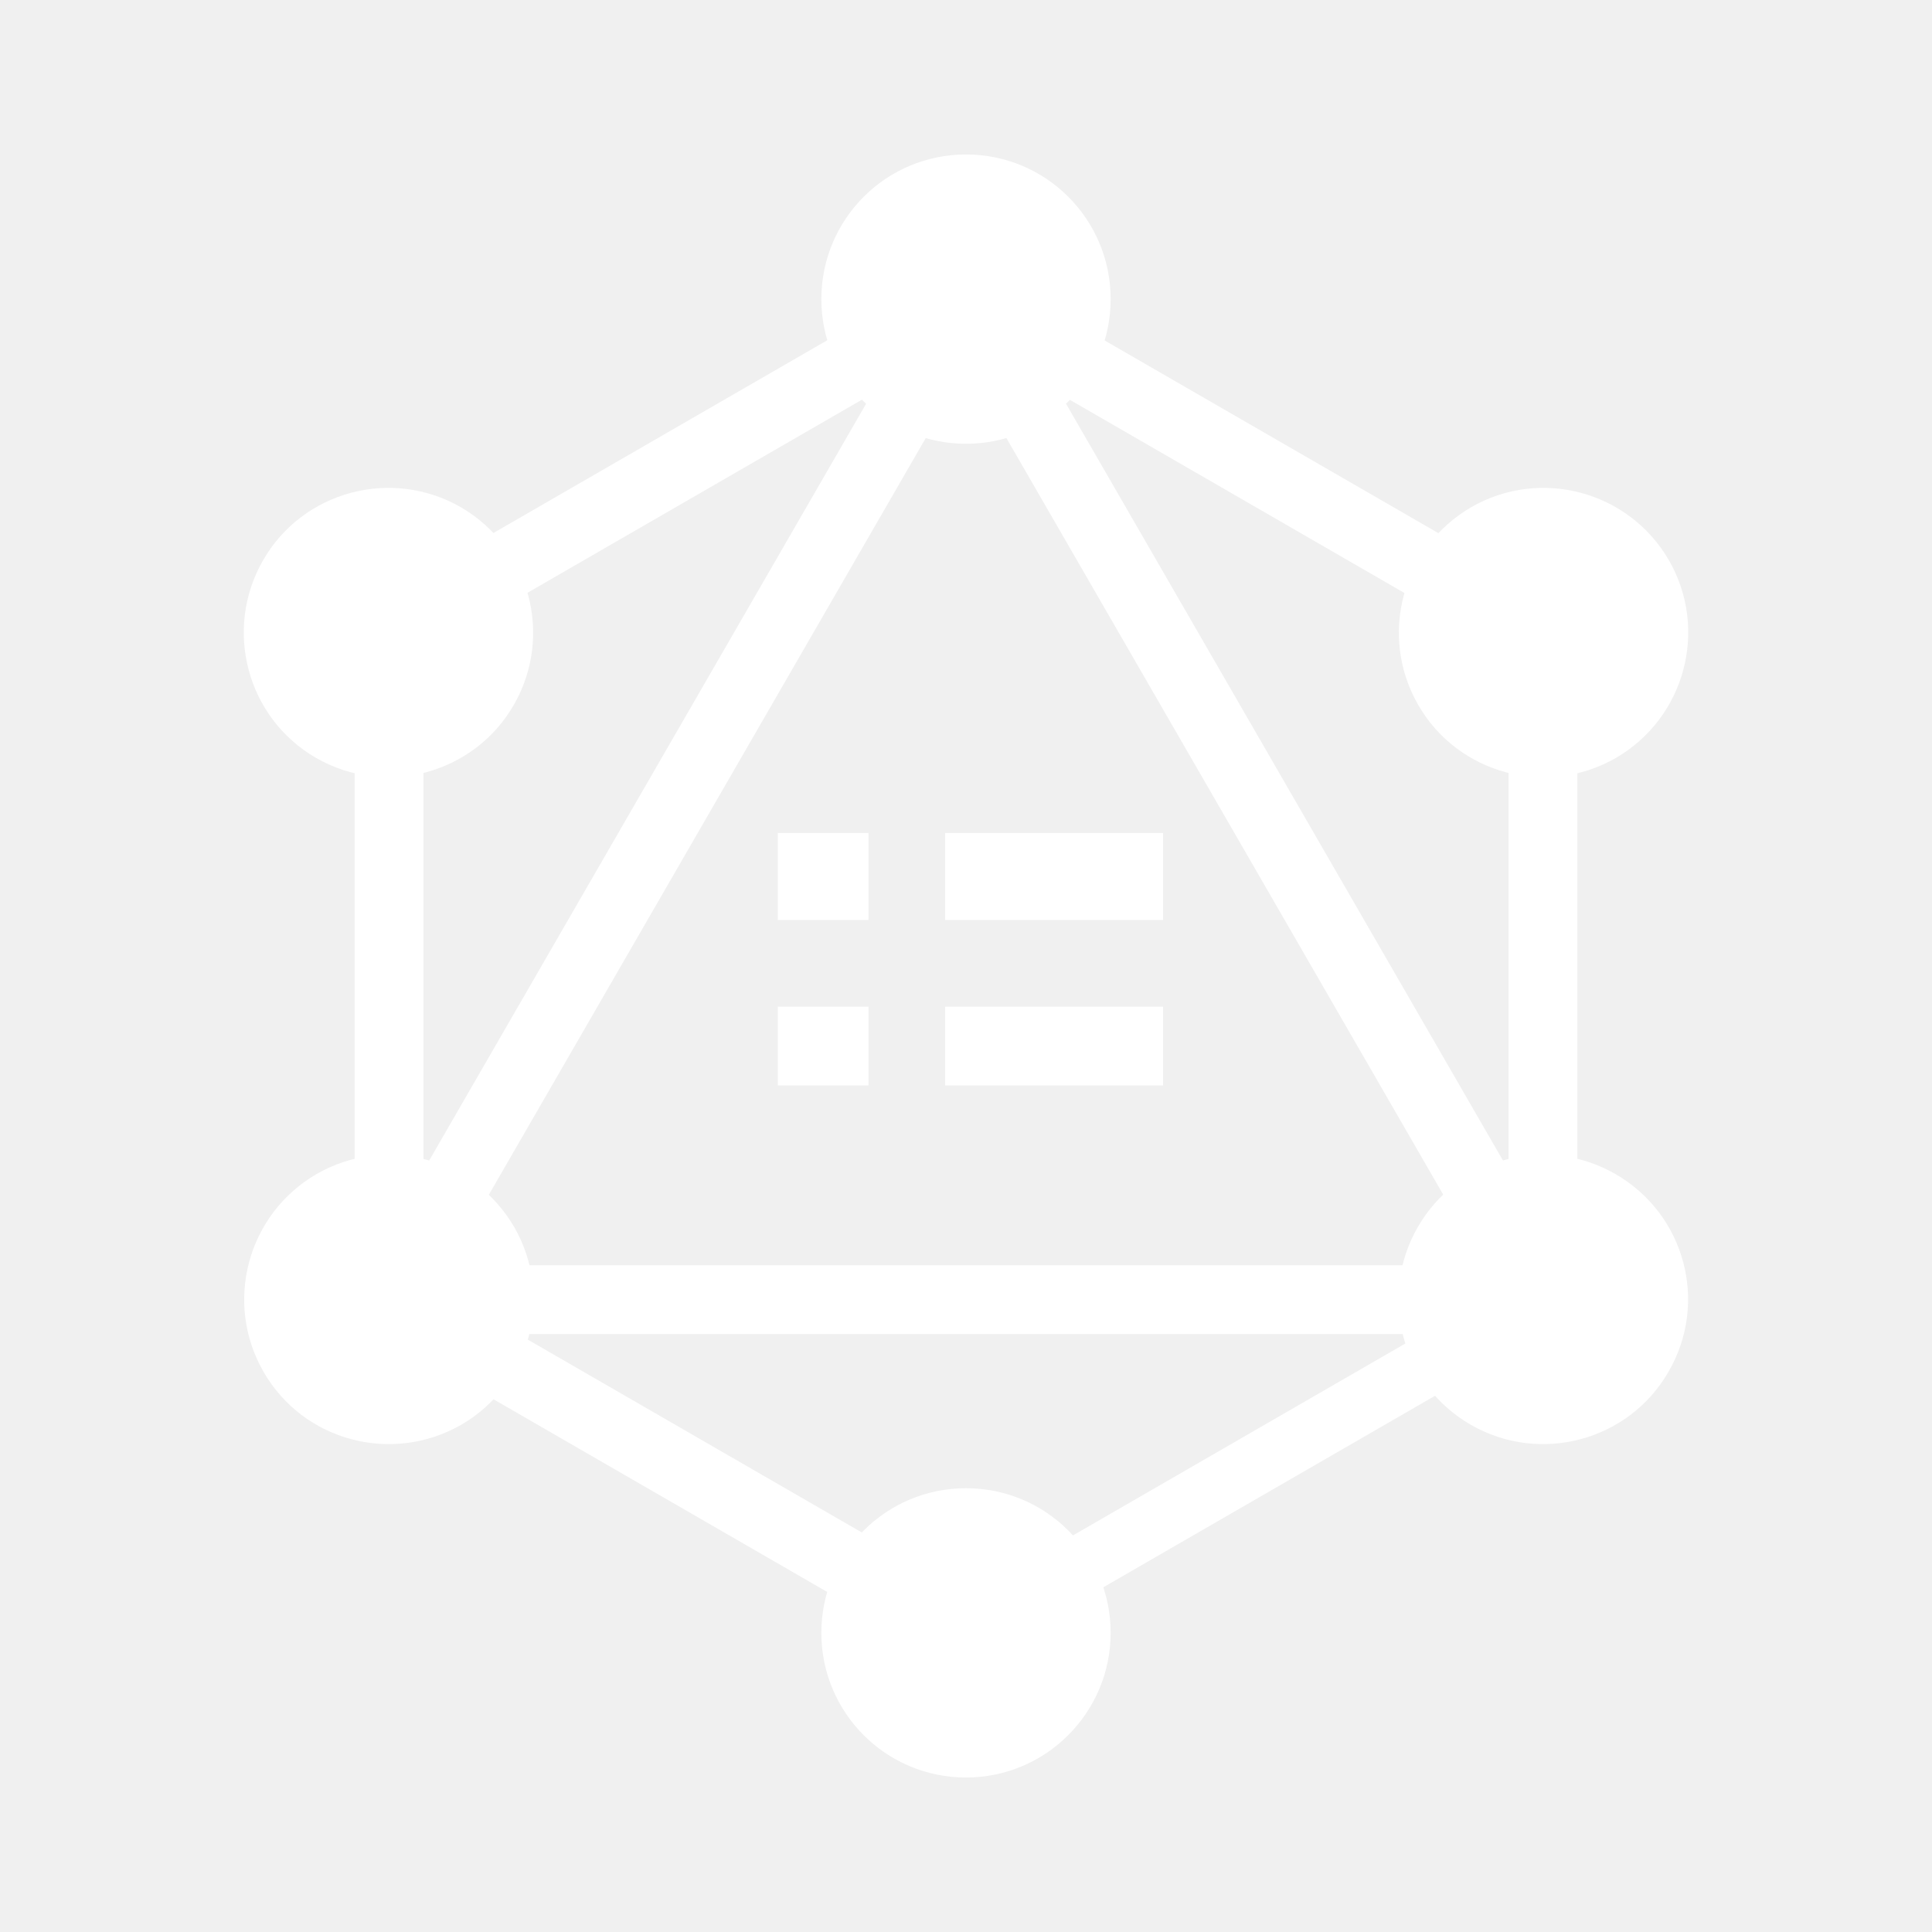
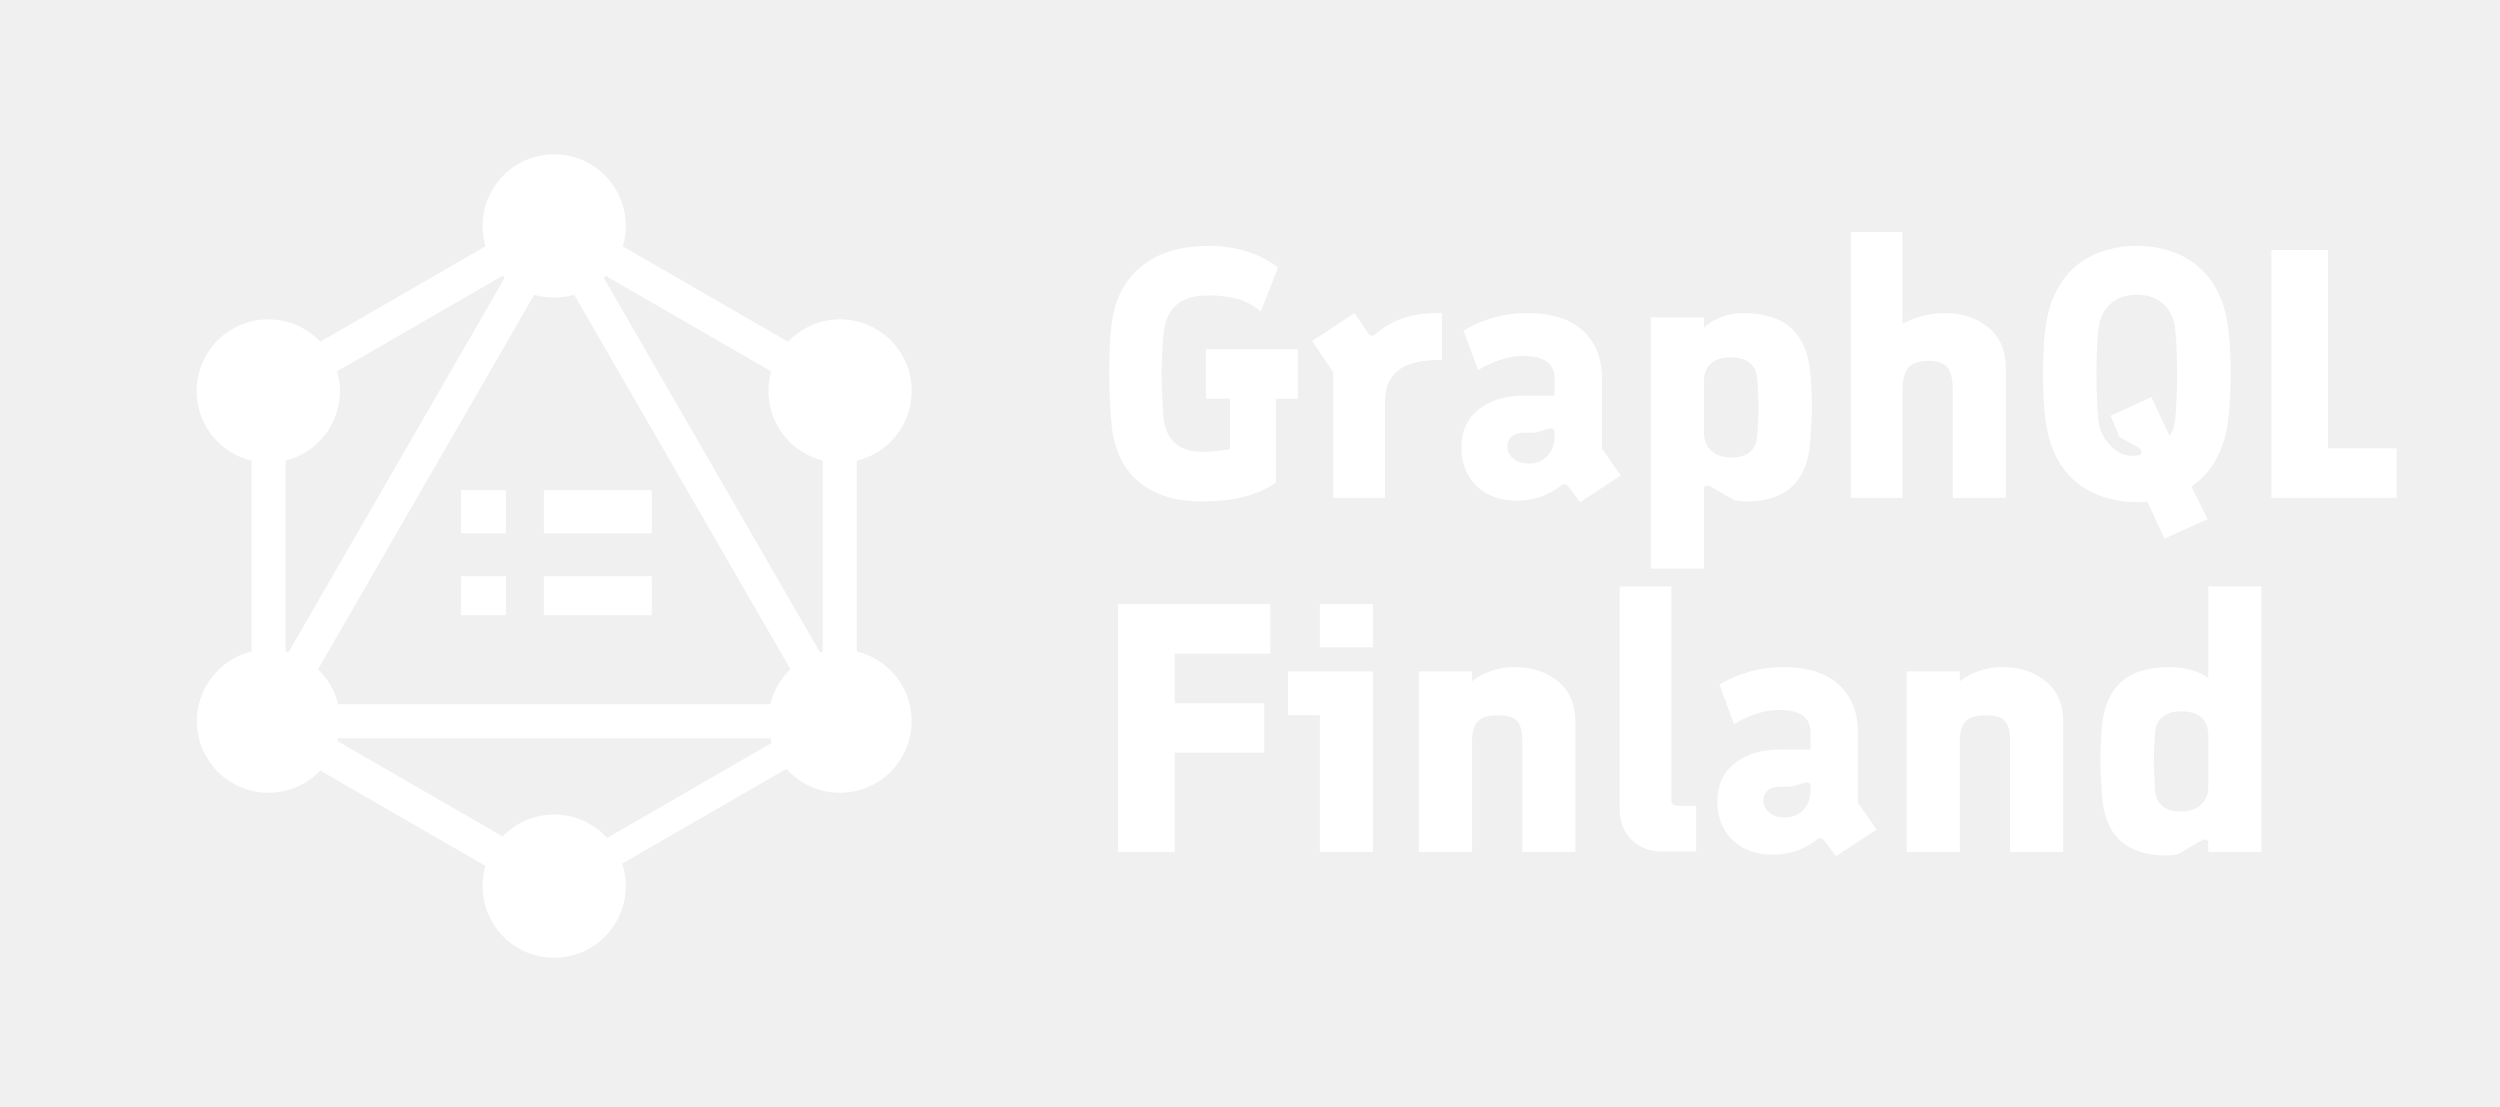
- <svg xmlns="http://www.w3.org/2000/svg" width="100%" height="100%" viewBox="0 0 200 200" version="1.1" xml:space="preserve" style="fill-rule:evenodd;clip-rule:evenodd;stroke-linejoin:round;stroke-miterlimit:1.414;">
-   <g transform="matrix(1,0,0,1,291.662,323.22)">
-     <g>
-       <g>
-         <g id="b" transform="matrix(1.3754,0,0,1.3754,-211.147,-236.992)">
-           <path d="M0,0L6.826,0L6.826,6.552L0,6.552L0,0ZM0,13.073L0,19L6.826,19L6.826,13.073L0,13.073ZM12.595,13.073L12.595,19L29,19L29,13.073L12.595,13.073ZM29,6.552L29,0L12.595,0L12.595,6.552L29,6.552Z" style="fill:white;" />
-         </g>
-         <g transform="matrix(-0.371555,-0.214524,0.214524,-0.371555,-207.399,-153.151)">
-           <rect x="122" y="-0.4" width="16.6" height="320.3" style="fill:white;" />
-         </g>
-         <g transform="matrix(0.429047,0,0,0.429047,-277.471,-309.03)">
-           <rect x="39.8" y="272.2" width="320.3" height="16.6" style="fill:white;" />
-         </g>
-         <g transform="matrix(-0.371555,-0.214524,0.214524,-0.371555,-241.831,-24.4253)">
-           <rect x="37.9" y="312.2" width="185" height="16.6" style="fill:white;" />
-         </g>
-         <g transform="matrix(-0.371555,-0.214524,0.214524,-0.371555,-78.6761,-187.58)">
-           <rect x="177.1" y="71.1" width="185" height="16.6" style="fill:white;" />
-         </g>
-         <g transform="matrix(-0.214524,-0.371555,0.371555,-0.214524,-223.072,-209.439)">
-           <rect x="122.1" y="-13" width="16.6" height="185" style="fill:white;" />
-         </g>
-         <g transform="matrix(-0.214524,-0.371555,0.371555,-0.214524,-163.309,-105.929)">
-           <rect x="109.6" y="151.6" width="320.3" height="16.6" style="fill:white;" />
-         </g>
-         <g transform="matrix(0.429047,0,0,0.429047,-277.471,-309.03)">
-           <rect x="52.5" y="107.5" width="16.6" height="185" style="fill:white;" />
-         </g>
-         <g transform="matrix(0.429047,0,0,0.429047,-277.471,-309.03)">
-           <rect x="330.9" y="107.5" width="16.6" height="185" style="fill:white;" />
-         </g>
-         <g transform="matrix(-0.214524,-0.371555,0.371555,-0.214524,-223.07,-2.56685)">
-           <rect x="262.4" y="240.1" width="14.5" height="160.9" style="fill:white;" />
-         </g>
-         <g transform="matrix(0.429047,0,0,0.429047,-277.471,-309.03)">
-           <path d="M369.5,297.9C359.9,314.6 338.5,320.3 321.8,310.7C305.1,301.1 299.4,279.7 309,263C318.6,246.3 340,240.6 356.7,250.2C373.5,259.9 379.2,281.2 369.5,297.9" style="fill:white;fill-rule:nonzero;" />
-         </g>
-         <g transform="matrix(0.429047,0,0,0.429047,-277.471,-309.03)">
-           <path d="M90.9,137C81.3,153.7 59.9,159.4 43.2,149.8C26.5,140.2 20.8,118.8 30.4,102.1C40,85.4 61.4,79.7 78.1,89.3C94.8,99 100.5,120.3 90.9,137" style="fill:white;fill-rule:nonzero;" />
-         </g>
-         <g transform="matrix(0.429047,0,0,0.429047,-277.471,-309.03)">
-           <path d="M30.5,297.9C20.9,281.2 26.6,259.9 43.3,250.2C60,240.6 81.3,246.3 91,263C100.6,279.7 94.9,301 78.2,310.7C61.4,320.3 40.1,314.6 30.5,297.9" style="fill:white;fill-rule:nonzero;" />
-         </g>
-         <g transform="matrix(0.429047,0,0,0.429047,-277.471,-309.03)">
-           <path d="M309.1,137C299.5,120.3 305.2,99 321.9,89.3C338.6,79.7 359.9,85.4 369.6,102.1C379.2,118.8 373.5,140.1 356.8,149.8C340.1,159.4 318.7,153.7 309.1,137" style="fill:white;fill-rule:nonzero;" />
-         </g>
-         <g transform="matrix(0.429047,0,0,0.429047,-277.471,-309.03)">
-           <path d="M200,395.8C180.7,395.8 165.1,380.2 165.1,360.9C165.1,341.6 180.7,326 200,326C219.3,326 234.9,341.6 234.9,360.9C234.9,380.1 219.3,395.8 200,395.8" style="fill:white;fill-rule:nonzero;" />
-         </g>
-         <g transform="matrix(0.429047,0,0,0.429047,-277.471,-309.03)">
-           <path d="M200,74C180.7,74 165.1,58.4 165.1,39.1C165.1,19.8 180.7,4.2 200,4.2C219.3,4.2 234.9,19.8 234.9,39.1C234.9,58.4 219.3,74 200,74" style="fill:white;fill-rule:nonzero;" />
-         </g>
-       </g>
+ <svg xmlns="http://www.w3.org/2000/svg" width="100%" height="100%" viewBox="0 0 452 200" version="1.1" xml:space="preserve" style="fill-rule:evenodd;clip-rule:evenodd;stroke-linejoin:round;stroke-miterlimit:1.414;">
+   <g transform="matrix(1,0,0,1,291,323.438)">
+     <g id="b" transform="matrix(1.18916,0,0,1.18916,-207.648,-234.809)">
+       <path d="M0,0L6.826,0L6.826,6.552L0,6.552L0,0ZM0,13.073L0,19L6.826,19L6.826,13.073L0,13.073ZM12.595,13.073L12.595,19L29,19L29,13.073L12.595,13.073ZM29,6.552L29,0L12.595,0L12.595,6.552L29,6.552Z" style="fill:white;" />
+     </g>
+     <g transform="matrix(1,0,0,1,-397.323,-290.892)">
+       <path d="M323.701,58.111C318.751,58.111 314.869,56.884 312.053,54.431C309.237,51.977 307.637,48.425 307.253,43.775C306.997,40.447 306.869,37.545 306.869,35.071C306.869,31.743 306.997,28.841 307.253,26.367C307.807,21.673 309.621,18.089 312.693,15.615C315.765,13.14 319.818,11.903 324.853,11.903C329.717,11.903 333.898,13.204 337.397,15.807L334.261,23.807C333.023,22.697 331.637,21.929 330.101,21.503C328.565,21.076 326.815,20.863 324.853,20.863C322.207,20.863 320.234,21.46 318.933,22.655C317.631,23.849 316.874,25.62 316.661,27.967C316.447,30.527 316.341,32.895 316.341,35.071C316.341,36.905 316.447,39.465 316.661,42.751C316.831,44.799 317.493,46.367 318.645,47.455C319.797,48.543 321.397,49.108 323.445,49.151C325.45,49.151 327.199,48.98 328.693,48.639L328.693,39.551L324.341,39.551L324.341,30.591L340.981,30.591L340.981,39.551L337.013,39.551L337.013,54.655C333.898,56.959 329.461,58.111 323.701,58.111Z" style="fill:white;fill-rule:nonzero;" />
+       <path d="M347.381,34.751L343.541,29.119L351.221,24.063L353.653,27.647C353.909,27.988 354.143,28.159 354.357,28.159C354.613,28.159 354.89,28.009 355.189,27.711C358.047,25.279 361.631,24.063 365.941,24.063L367.029,24.063L367.029,32.511C363.359,32.511 360.725,33.14 359.125,34.399C357.525,35.657 356.725,37.567 356.725,40.127L356.725,57.471L347.381,57.471L347.381,34.751Z" style="fill:white;fill-rule:nonzero;" />
+       <path d="M389.941,55.487C389.685,55.145 389.407,54.975 389.109,54.975C388.981,54.975 388.767,55.081 388.469,55.295C386.165,57.087 383.541,57.983 380.597,57.983C377.525,57.983 375.082,57.087 373.269,55.295C371.455,53.503 370.549,51.199 370.549,48.383C370.549,45.396 371.605,43.081 373.717,41.439C375.829,39.796 378.527,38.975 381.813,38.975L387.381,38.975L387.381,35.839C387.381,33.151 385.482,31.807 381.685,31.807C379.167,31.807 376.458,32.66 373.557,34.367L370.933,27.199C374.559,25.108 378.378,24.063 382.389,24.063C386.869,24.063 390.25,25.129 392.533,27.263C394.815,29.396 395.957,32.233 395.957,35.775L395.957,48.575L399.349,53.439L391.989,58.239L389.941,55.487ZM382.645,51.263C384.095,51.263 385.247,50.804 386.101,49.887C386.954,48.969 387.381,47.785 387.381,46.335L387.381,45.503C387.381,45.247 387.274,45.076 387.061,44.991C386.847,44.905 386.57,44.905 386.229,44.991L383.925,45.695L381.941,45.695C380.917,45.695 380.149,45.919 379.637,46.367C379.125,46.815 378.869,47.444 378.869,48.255C378.869,49.108 379.231,49.823 379.957,50.399C380.682,50.975 381.578,51.263 382.645,51.263Z" style="fill:white;fill-rule:nonzero;" />
+       <path d="M404.789,24.831L414.389,24.831L414.389,26.687C415.199,25.919 416.234,25.289 417.493,24.799C418.751,24.308 420.042,24.063 421.365,24.063C425.205,24.063 428.117,24.948 430.101,26.719C432.085,28.489 433.247,31.103 433.589,34.559C433.802,36.649 433.909,38.804 433.909,41.023C433.909,42.516 433.802,44.713 433.589,47.615C432.991,54.612 429.13,58.111 422.005,58.111C421.194,58.111 420.469,58.025 419.829,57.855L415.733,55.487C415.434,55.316 415.178,55.231 414.965,55.231C414.581,55.231 414.389,55.487 414.389,55.999L414.389,70.271L404.789,70.271L404.789,24.831ZM419.317,50.175C420.81,50.175 421.941,49.844 422.709,49.183C423.477,48.521 423.903,47.657 423.989,46.591C424.159,45.012 424.245,43.177 424.245,41.087C424.245,39.039 424.159,37.225 423.989,35.647C423.903,34.58 423.455,33.716 422.645,33.055C421.834,32.393 420.725,32.063 419.317,32.063C417.653,32.063 416.415,32.447 415.605,33.215C414.794,33.983 414.389,35.071 414.389,36.479L414.389,45.695C414.389,47.017 414.826,48.095 415.701,48.927C416.575,49.759 417.781,50.175 419.317,50.175Z" style="fill:white;fill-rule:nonzero;" />
+       <path d="M440.949,9.407L450.293,9.407L450.293,25.983C452.725,24.703 455.306,24.063 458.037,24.063C461.109,24.063 463.701,24.927 465.813,26.655C467.925,28.383 468.981,30.847 468.981,34.047L468.981,57.471L459.381,57.471L459.381,37.951C459.381,36.073 459.071,34.729 458.453,33.919C457.834,33.108 456.671,32.703 454.965,32.703C453.258,32.703 452.053,33.119 451.349,33.951C450.645,34.783 450.293,36.116 450.293,37.951L450.293,57.471L440.949,57.471L440.949,9.407Z" style="fill:white;fill-rule:nonzero;" />
+       <path d="M494.581,58.175C494.154,58.217 493.514,58.239 492.661,58.239C490.357,58.239 488.17,57.865 486.101,57.119C484.031,56.372 482.25,55.252 480.757,53.759C479.05,52.052 477.781,49.876 476.949,47.231C476.117,44.585 475.701,40.532 475.701,35.071C475.701,29.609 476.117,25.556 476.949,22.911C477.781,20.265 479.05,18.089 480.757,16.383C482.25,14.889 484.031,13.769 486.101,13.023C488.17,12.276 490.357,11.903 492.661,11.903C494.965,11.903 497.151,12.276 499.221,13.023C501.29,13.769 503.071,14.889 504.565,16.383C506.271,18.089 507.541,20.265 508.373,22.911C509.205,25.556 509.621,29.609 509.621,35.071C509.621,40.532 509.205,44.585 508.373,47.231C507.541,49.876 506.271,52.052 504.565,53.759C503.925,54.399 503.242,54.953 502.517,55.423L505.461,61.311L497.653,64.831L494.581,58.175ZM491.829,49.855C492.298,49.855 492.639,49.833 492.853,49.791C493.279,49.748 493.493,49.535 493.493,49.151C493.493,48.852 493.322,48.596 492.981,48.383L489.525,46.463L487.925,42.623L495.285,39.231L498.549,46.207C499.103,45.567 499.466,44.479 499.637,42.943C499.85,40.255 499.957,37.631 499.957,35.071C499.957,32.511 499.85,29.887 499.637,27.199C499.466,25.193 498.751,23.615 497.493,22.463C496.234,21.311 494.623,20.735 492.661,20.735C490.698,20.735 489.087,21.311 487.829,22.463C486.57,23.615 485.855,25.193 485.685,27.199C485.471,29.887 485.365,32.511 485.365,35.071C485.365,37.929 485.471,40.639 485.685,43.199C485.813,44.948 486.485,46.495 487.701,47.839C488.917,49.183 490.293,49.855 491.829,49.855Z" style="fill:white;fill-rule:nonzero;" />
+       <path d="M516.981,12.671L527.221,12.671L527.221,48.511L539.637,48.511L539.637,57.471L516.981,57.471L516.981,12.671Z" style="fill:white;fill-rule:nonzero;" />
+       <path d="M308.469,76.671L335.989,76.671L335.989,85.631L318.709,85.631L318.709,94.591L334.901,94.591L334.901,103.551L318.709,103.551L318.709,121.471L308.469,121.471L308.469,76.671Z" style="fill:white;fill-rule:nonzero;" />
+       <path d="M344.949,76.671L354.549,76.671L354.549,84.479L344.949,84.479L344.949,76.671ZM344.949,96.767L339.189,96.767L339.189,88.831L354.549,88.831L354.549,121.471L344.949,121.471L344.949,96.767Z" style="fill:white;fill-rule:nonzero;" />
+       <path d="M362.869,88.831L372.469,88.831L372.469,90.623C374.687,88.916 377.269,88.063 380.213,88.063C383.285,88.063 385.877,88.916 387.989,90.623C390.101,92.329 391.157,94.804 391.157,98.047L391.157,121.471L381.557,121.471L381.557,101.375C381.557,99.711 381.247,98.527 380.629,97.823C380.01,97.119 378.847,96.767 377.141,96.767C375.434,96.767 374.229,97.129 373.525,97.855C372.821,98.58 372.469,99.753 372.469,101.375L372.469,121.471L362.869,121.471L362.869,88.831Z" style="fill:white;fill-rule:nonzero;" />
+       <path d="M406.837,121.407C404.575,121.407 402.73,120.692 401.301,119.263C399.871,117.833 399.157,116.009 399.157,113.791L399.157,73.471L408.501,73.471L408.501,112.127C408.501,112.425 408.597,112.671 408.789,112.863C408.981,113.055 409.226,113.151 409.525,113.151L412.981,113.151L412.981,121.407L406.837,121.407Z" style="fill:white;fill-rule:nonzero;" />
+       <path d="M436.213,119.487C435.957,119.145 435.679,118.975 435.381,118.975C435.253,118.975 435.039,119.081 434.741,119.295C432.437,121.087 429.813,121.983 426.869,121.983C423.797,121.983 421.354,121.087 419.541,119.295C417.727,117.503 416.821,115.199 416.821,112.383C416.821,109.396 417.877,107.081 419.989,105.439C422.101,103.796 424.799,102.975 428.085,102.975L433.653,102.975L433.653,99.839C433.653,97.151 431.754,95.807 427.957,95.807C425.439,95.807 422.73,96.66 419.829,98.367L417.205,91.199C420.831,89.108 424.65,88.063 428.661,88.063C433.141,88.063 436.522,89.129 438.805,91.263C441.087,93.396 442.229,96.233 442.229,99.775L442.229,112.575L445.621,117.439L438.261,122.239L436.213,119.487ZM428.917,115.263C430.367,115.263 431.519,114.804 432.373,113.887C433.226,112.969 433.653,111.785 433.653,110.335L433.653,109.503C433.653,109.247 433.546,109.076 433.333,108.991C433.119,108.905 432.842,108.905 432.501,108.991L430.197,109.695L428.213,109.695C427.189,109.695 426.421,109.919 425.909,110.367C425.397,110.815 425.141,111.444 425.141,112.255C425.141,113.108 425.503,113.823 426.229,114.399C426.954,114.975 427.85,115.263 428.917,115.263Z" style="fill:white;fill-rule:nonzero;" />
+       <path d="M451.061,88.831L460.661,88.831L460.661,90.623C462.879,88.916 465.461,88.063 468.405,88.063C471.477,88.063 474.069,88.916 476.181,90.623C478.293,92.329 479.349,94.804 479.349,98.047L479.349,121.471L469.749,121.471L469.749,101.375C469.749,99.711 469.439,98.527 468.821,97.823C468.202,97.119 467.039,96.767 465.333,96.767C463.626,96.767 462.421,97.129 461.717,97.855C461.013,98.58 460.661,99.753 460.661,101.375L460.661,121.471L451.061,121.471L451.061,88.831Z" style="fill:white;fill-rule:nonzero;" />
+       <path d="M497.973,122.111C490.847,122.111 486.986,118.612 486.389,111.615C486.175,108.713 486.069,106.516 486.069,105.023C486.069,102.804 486.175,100.649 486.389,98.559C486.73,95.103 487.893,92.489 489.877,90.719C491.861,88.948 494.773,88.063 498.613,88.063C499.978,88.063 501.29,88.244 502.549,88.607C503.807,88.969 504.821,89.449 505.589,90.047L505.589,73.471L515.189,73.471L515.189,121.471L505.589,121.471L505.589,119.999C505.589,119.487 505.397,119.231 505.013,119.231C504.799,119.231 504.543,119.316 504.245,119.487L500.149,121.855C499.509,122.025 498.783,122.111 497.973,122.111ZM500.661,114.175C502.197,114.175 503.402,113.759 504.277,112.927C505.151,112.095 505.589,111.017 505.589,109.695L505.589,100.479C505.589,99.071 505.183,97.983 504.373,97.215C503.562,96.447 502.325,96.063 500.661,96.063C499.253,96.063 498.143,96.393 497.333,97.055C496.522,97.716 496.074,98.58 495.989,99.647C495.818,102.036 495.733,103.849 495.733,105.087C495.733,106.367 495.818,108.201 495.989,110.591C496.074,111.657 496.501,112.521 497.269,113.183C498.037,113.844 499.167,114.175 500.661,114.175Z" style="fill:white;fill-rule:nonzero;" />
+     </g>
+     <g transform="matrix(-0.321242,-0.185474,0.185474,-0.321242,-204.408,-162.321)">
+       <rect x="122" y="-0.4" width="16.6" height="320.3" style="fill:white;" />
+     </g>
+     <g transform="matrix(0.370949,0,0,0.370949,-264.991,-297.092)">
+       <rect x="39.8" y="272.2" width="320.3" height="16.6" style="fill:white;" />
+     </g>
+     <g transform="matrix(-0.321242,-0.185474,0.185474,-0.321242,-234.177,-51.0266)">
+       <rect x="37.9" y="312.2" width="185" height="16.6" style="fill:white;" />
+     </g>
+     <g transform="matrix(-0.321242,-0.185474,0.185474,-0.321242,-93.1155,-192.088)">
+       <rect x="177.1" y="71.1" width="185" height="16.6" style="fill:white;" />
+     </g>
+     <g transform="matrix(-0.185474,-0.321242,0.321242,-0.185474,-217.959,-210.987)">
+       <rect x="122.1" y="-13" width="16.6" height="185" style="fill:white;" />
+     </g>
+     <g transform="matrix(-0.185474,-0.321242,0.321242,-0.185474,-166.288,-121.494)">
+       <rect x="109.6" y="151.6" width="320.3" height="16.6" style="fill:white;" />
+     </g>
+     <g transform="matrix(0.370949,0,0,0.370949,-264.991,-297.092)">
+       <rect x="52.5" y="107.5" width="16.6" height="185" style="fill:white;" />
+     </g>
+     <g transform="matrix(0.370949,0,0,0.370949,-264.991,-297.092)">
+       <rect x="330.9" y="107.5" width="16.6" height="185" style="fill:white;" />
+     </g>
+     <g transform="matrix(-0.185474,-0.321242,0.321242,-0.185474,-217.957,-32.128)">
+       <rect x="262.4" y="240.1" width="14.5" height="160.9" style="fill:white;" />
+     </g>
+     <g transform="matrix(0.370949,0,0,0.370949,-264.991,-297.092)">
+       <path d="M369.5,297.9C359.9,314.6 338.5,320.3 321.8,310.7C305.1,301.1 299.4,279.7 309,263C318.6,246.3 340,240.6 356.7,250.2C373.5,259.9 379.2,281.2 369.5,297.9" style="fill:white;fill-rule:nonzero;" />
+     </g>
+     <g transform="matrix(0.370949,0,0,0.370949,-264.991,-297.092)">
+       <path d="M90.9,137C81.3,153.7 59.9,159.4 43.2,149.8C26.5,140.2 20.8,118.8 30.4,102.1C40,85.4 61.4,79.7 78.1,89.3C94.8,99 100.5,120.3 90.9,137" style="fill:white;fill-rule:nonzero;" />
+     </g>
+     <g transform="matrix(0.370949,0,0,0.370949,-264.991,-297.092)">
+       <path d="M30.5,297.9C20.9,281.2 26.6,259.9 43.3,250.2C60,240.6 81.3,246.3 91,263C100.6,279.7 94.9,301 78.2,310.7C61.4,320.3 40.1,314.6 30.5,297.9" style="fill:white;fill-rule:nonzero;" />
+     </g>
+     <g transform="matrix(0.370949,0,0,0.370949,-264.991,-297.092)">
+       <path d="M309.1,137C299.5,120.3 305.2,99 321.9,89.3C338.6,79.7 359.9,85.4 369.6,102.1C379.2,118.8 373.5,140.1 356.8,149.8C340.1,159.4 318.7,153.7 309.1,137" style="fill:white;fill-rule:nonzero;" />
+     </g>
+     <g transform="matrix(0.370949,0,0,0.370949,-264.991,-297.092)">
+       <path d="M200,395.8C180.7,395.8 165.1,380.2 165.1,360.9C165.1,341.6 180.7,326 200,326C219.3,326 234.9,341.6 234.9,360.9C234.9,380.1 219.3,395.8 200,395.8" style="fill:white;fill-rule:nonzero;" />
+     </g>
+     <g transform="matrix(0.370949,0,0,0.370949,-264.991,-297.092)">
+       <path d="M200,74C180.7,74 165.1,58.4 165.1,39.1C165.1,19.8 180.7,4.2 200,4.2C219.3,4.2 234.9,19.8 234.9,39.1C234.9,58.4 219.3,74 200,74" style="fill:white;fill-rule:nonzero;" />
    </g>
  </g>
</svg>
